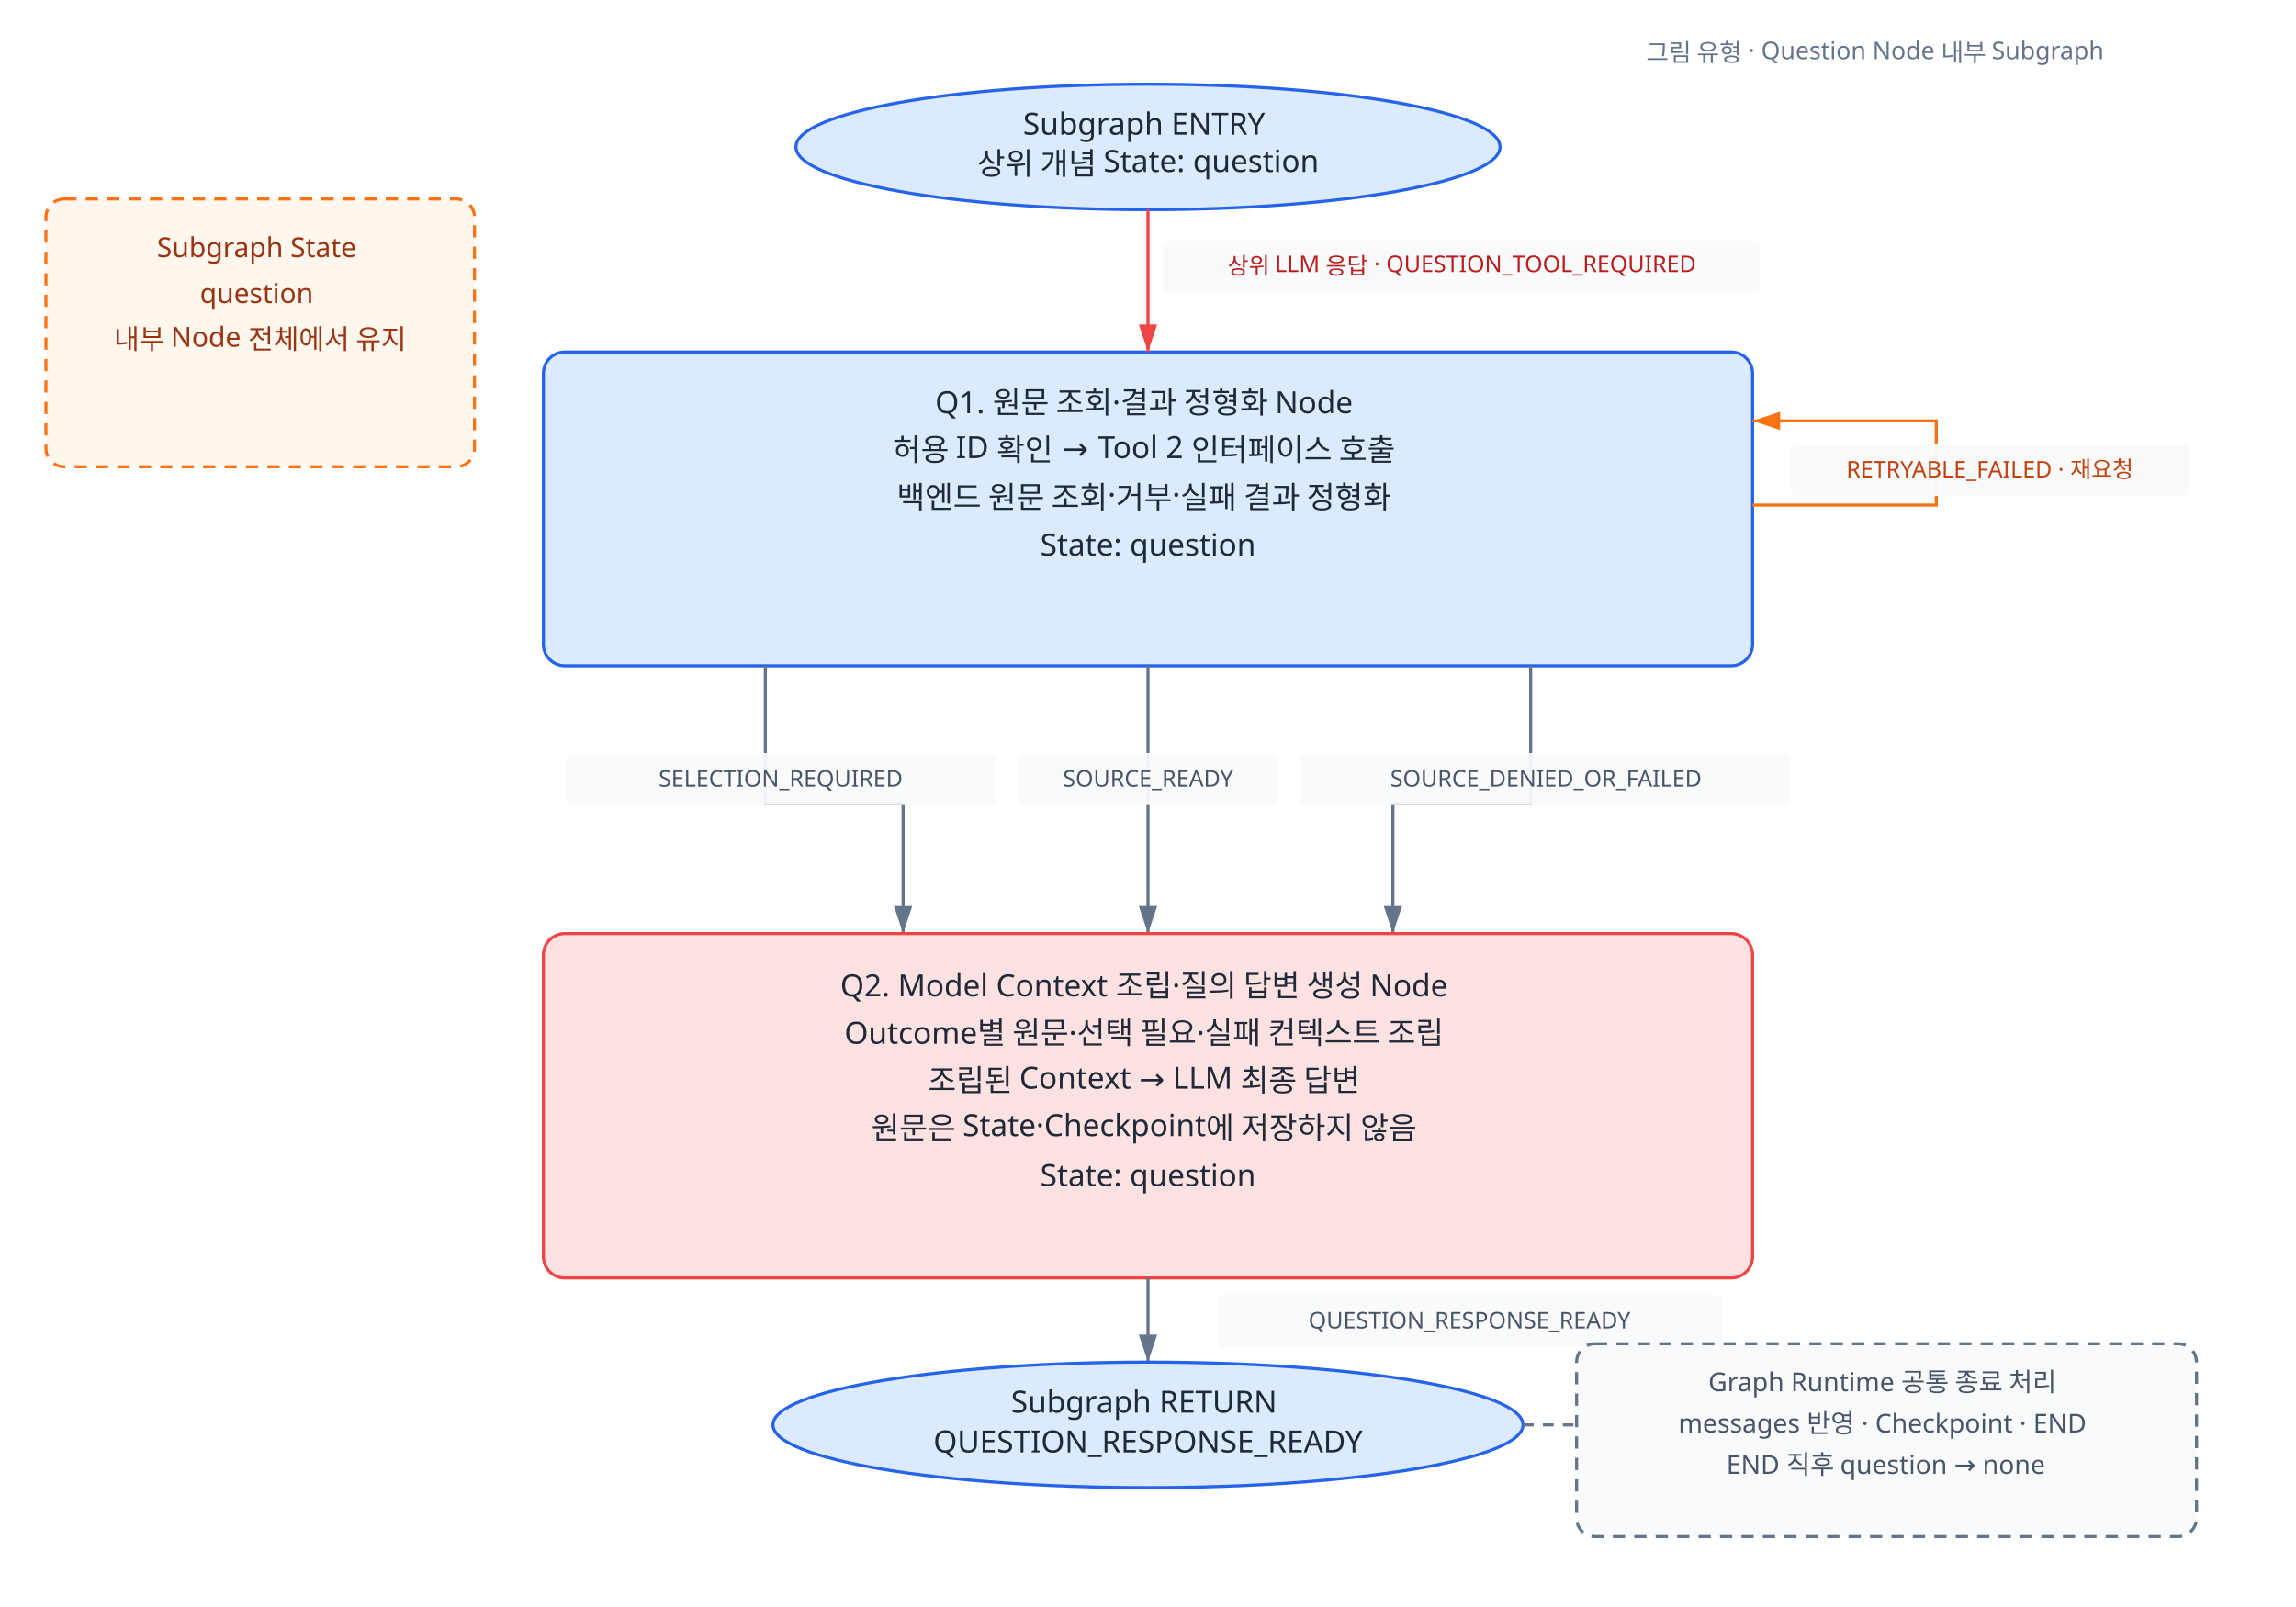
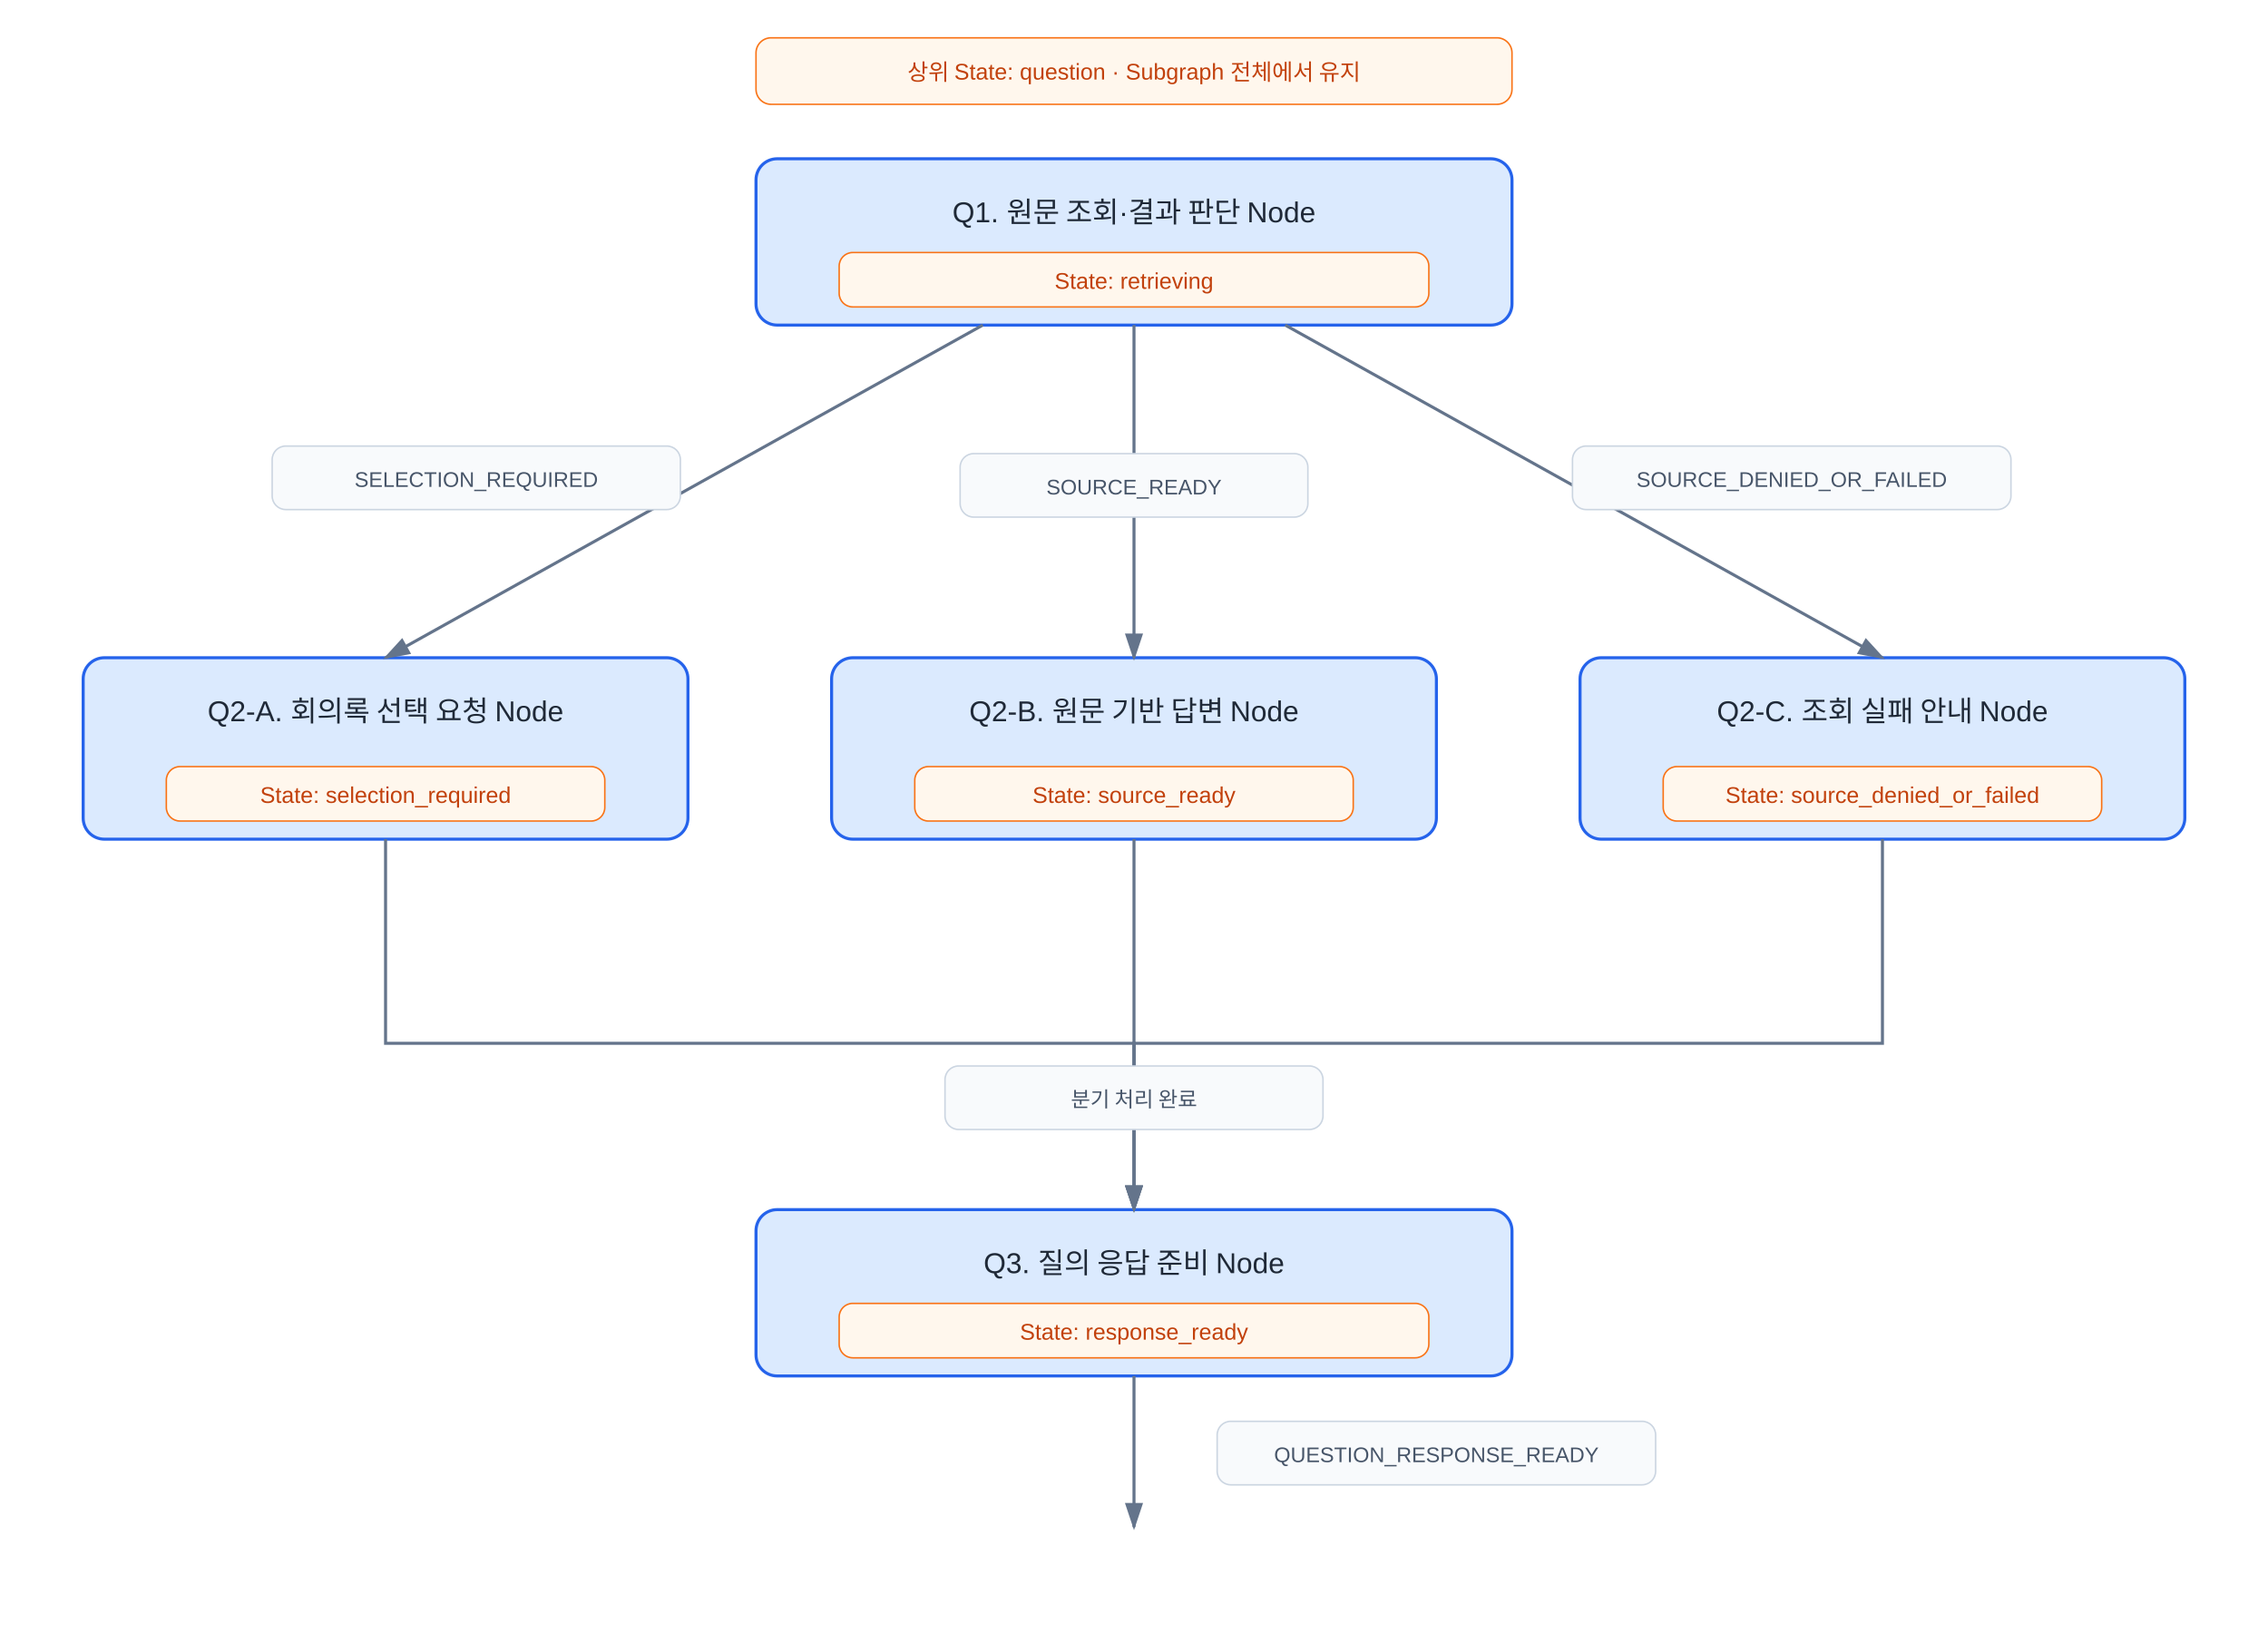
- <svg xmlns="http://www.w3.org/2000/svg" width="1500" height="1050" viewBox="0 0 1500 1050">
+ <svg xmlns="http://www.w3.org/2000/svg" width="1500" height="1080" viewBox="0 0 1500 1080">
  <defs>
-     <marker id="arrow-gray" markerWidth="10" markerHeight="10" refX="9" refY="3" orient="auto" markerUnits="strokeWidth">
+     <marker id="arr" markerWidth="10" markerHeight="10" refX="8" refY="3" orient="auto" markerUnits="strokeWidth">
      <path d="M0,0 L0,6 L9,3 z" fill="#64748b" />
    </marker>
-     <marker id="arrow-red" markerWidth="10" markerHeight="10" refX="9" refY="3" orient="auto" markerUnits="strokeWidth">
-       <path d="M0,0 L0,6 L9,3 z" fill="#ef4444" />
-     </marker>
-     <marker id="arrow-orange" markerWidth="10" markerHeight="10" refX="9" refY="3" orient="auto" markerUnits="strokeWidth">
-       <path d="M0,0 L0,6 L9,3 z" fill="#f97316" />
-     </marker>
+     <style>.n{fill:#dbeafe;stroke:#2563eb;stroke-width:2}.st{fill:#fff7ed;stroke:#f97316}.ed{fill:none;stroke:#64748b;stroke-width:2;marker-end:url(#arr)}.lb{fill:#f8fafc;stroke:#cbd5e1}.t{font-family:"Malgun Gothic",Arial,sans-serif;fill:#1f2937;text-anchor:middle}.s{font-family:"Malgun Gothic",Arial,sans-serif;fill:#c2410c;text-anchor:middle}.e{font-family:"Malgun Gothic",Arial,sans-serif;fill:#475569;text-anchor:middle}</style>
  </defs>
-   <rect width="100%" height="100%" fill="#ffffff" />
-   <text x="1225" y="40" text-anchor="middle" fill="#64748b" font-family="Pretendard, Noto Sans KR, Malgun Gothic, sans-serif" font-size="16" font-weight="400">
-     <tspan x="1225" dy="0">그림 유형 · Question Node 내부 Subgraph</tspan>
-   </text>
-   <ellipse cx="750" cy="96" rx="230" ry="41" fill="#dbeafe" stroke="#2563eb" stroke-width="2" />
-   <text x="750" y="88" text-anchor="middle" fill="#1f2937" font-family="Pretendard, Noto Sans KR, Malgun Gothic, sans-serif" font-size="20" font-weight="400">
-     <tspan x="750" dy="0">Subgraph ENTRY</tspan>
-     <tspan x="750" dy="26">상위 개념 State: question</tspan>
-   </text>
-   <rect x="30" y="130" width="280" height="175" rx="12" fill="#fff7ed" stroke="#f97316" stroke-width="2" stroke-dasharray="8 6" />
-   <text x="170" y="168" text-anchor="middle" fill="#9a3412" font-family="Pretendard, Noto Sans KR, Malgun Gothic, sans-serif" font-size="18" font-weight="400">
-     <tspan x="170" dy="0">Subgraph State</tspan>
-     <tspan x="170" dy="30">question</tspan>
-     <tspan x="170" dy="30">내부 Node 전체에서 유지</tspan>
-   </text>
-   <rect x="355" y="230" width="790" height="205" rx="14" fill="#dbeafe" stroke="#2563eb" stroke-width="2" />
-   <text x="750" y="270" text-anchor="middle" fill="#1f2937" font-family="Pretendard, Noto Sans KR, Malgun Gothic, sans-serif" font-size="20" font-weight="400">
-     <tspan x="750" dy="0">Q1. 원문 조회·결과 정형화 Node</tspan>
-     <tspan x="750" dy="31">허용 ID 확인 → Tool 2 인터페이스 호출</tspan>
-     <tspan x="750" dy="31">백엔드 원문 조회·거부·실패 결과 정형화</tspan>
-     <tspan x="750" dy="31">State: question</tspan>
-   </text>
-   <path d="M750 137 V230" fill="none" stroke="#ef4444" stroke-width="2" marker-end="url(#arrow-red)" />
-   <rect x="760" y="157" width="390" height="34" rx="4" fill="#f8fafc" fill-opacity="0.94" />
-   <text x="955.0" y="179" text-anchor="middle" fill="#b91c1c" font-family="Pretendard, Noto Sans KR, Malgun Gothic, sans-serif" font-size="15" font-weight="400">
-     <tspan x="955.0" dy="0">상위 LLM 응답 · QUESTION_TOOL_REQUIRED</tspan>
-   </text>
-   <path d="M500 435 V525 H590 V610" fill="none" stroke="#64748b" stroke-width="2" marker-end="url(#arrow-gray)" />
-   <path d="M750 435 V610" fill="none" stroke="#64748b" stroke-width="2" marker-end="url(#arrow-gray)" />
-   <path d="M1000 435 V525 H910 V610" fill="none" stroke="#64748b" stroke-width="2" marker-end="url(#arrow-gray)" />
-   <rect x="370" y="492" width="280" height="34" rx="4" fill="#f8fafc" fill-opacity="0.94" />
-   <text x="510.0" y="514" text-anchor="middle" fill="#475569" font-family="Pretendard, Noto Sans KR, Malgun Gothic, sans-serif" font-size="15" font-weight="400">
-     <tspan x="510.0" dy="0">SELECTION_REQUIRED</tspan>
-   </text>
-   <rect x="665" y="492" width="170" height="34" rx="4" fill="#f8fafc" fill-opacity="0.94" />
-   <text x="750.0" y="514" text-anchor="middle" fill="#475569" font-family="Pretendard, Noto Sans KR, Malgun Gothic, sans-serif" font-size="15" font-weight="400">
-     <tspan x="750.0" dy="0">SOURCE_READY</tspan>
-   </text>
-   <rect x="850" y="492" width="320" height="34" rx="4" fill="#f8fafc" fill-opacity="0.94" />
-   <text x="1010.0" y="514" text-anchor="middle" fill="#475569" font-family="Pretendard, Noto Sans KR, Malgun Gothic, sans-serif" font-size="15" font-weight="400">
-     <tspan x="1010.0" dy="0">SOURCE_DENIED_OR_FAILED</tspan>
-   </text>
-   <rect x="355" y="610" width="790" height="225" rx="14" fill="#fee2e2" stroke="#ef4444" stroke-width="2" />
-   <text x="750" y="651" text-anchor="middle" fill="#1f2937" font-family="Pretendard, Noto Sans KR, Malgun Gothic, sans-serif" font-size="20" font-weight="400">
-     <tspan x="750" dy="0">Q2. Model Context 조립·질의 답변 생성 Node</tspan>
-     <tspan x="750" dy="31">Outcome별 원문·선택 필요·실패 컨텍스트 조립</tspan>
-     <tspan x="750" dy="31">조립된 Context → LLM 최종 답변</tspan>
-     <tspan x="750" dy="31">원문은 State·Checkpoint에 저장하지 않음</tspan>
-     <tspan x="750" dy="31">State: question</tspan>
-   </text>
-   <path d="M1145 330 H1265 V275 H1145" fill="none" stroke="#f97316" stroke-width="2" marker-end="url(#arrow-orange)" />
-   <rect x="1170" y="290" width="260" height="34" rx="4" fill="#f8fafc" fill-opacity="0.94" />
-   <text x="1300.0" y="312" text-anchor="middle" fill="#c2410c" font-family="Pretendard, Noto Sans KR, Malgun Gothic, sans-serif" font-size="15" font-weight="400">
-     <tspan x="1300.0" dy="0">RETRYABLE_FAILED · 재요청</tspan>
-   </text>
-   <path d="M750 835 V890" fill="none" stroke="#64748b" stroke-width="2" marker-end="url(#arrow-gray)" />
-   <rect x="795" y="846" width="330" height="34" rx="4" fill="#f8fafc" fill-opacity="0.94" />
-   <text x="960.0" y="868" text-anchor="middle" fill="#475569" font-family="Pretendard, Noto Sans KR, Malgun Gothic, sans-serif" font-size="15" font-weight="400">
-     <tspan x="960.0" dy="0">QUESTION_RESPONSE_READY</tspan>
-   </text>
-   <ellipse cx="750" cy="931" rx="245" ry="41" fill="#dbeafe" stroke="#2563eb" stroke-width="2" />
-   <text x="750" y="923" text-anchor="middle" fill="#1f2937" font-family="Pretendard, Noto Sans KR, Malgun Gothic, sans-serif" font-size="20" font-weight="400">
-     <tspan x="750" dy="0">Subgraph RETURN</tspan>
-     <tspan x="750" dy="26">QUESTION_RESPONSE_READY</tspan>
-   </text>
-   <rect x="1030" y="878" width="405" height="126" rx="12" fill="#f8fafc" stroke="#64748b" stroke-width="2" stroke-dasharray="8 6" />
-   <text x="1232" y="909" text-anchor="middle" fill="#475569" font-family="Pretendard, Noto Sans KR, Malgun Gothic, sans-serif" font-size="17" font-weight="400">
-     <tspan x="1232" dy="0">Graph Runtime 공통 종료 처리</tspan>
-     <tspan x="1232" dy="27">messages 반영 · Checkpoint · END</tspan>
-     <tspan x="1232" dy="27">END 직후 question → none</tspan>
-   </text>
-   <path d="M995 931 H1030" fill="none" stroke="#64748b" stroke-width="2" stroke-dasharray="7 6" />
+   <rect width="100%" height="100%" fill="#fff" />
+   <rect class="st" x="500" y="25" width="500" height="44" rx="10" />
+   <text class="s" x="750" y="53" font-size="15">상위 State: question · Subgraph 전체에서 유지</text>
+   <rect class="n" x="500" y="105" width="500" height="110" rx="14" />
+   <text class="t" x="750" y="147" font-size="19">Q1. 원문 조회·결과 판단 Node</text>
+   <rect class="st" x="555" y="167" width="390" height="36" rx="9" />
+   <text class="s" x="750" y="191" font-size="15">State: retrieving</text>
+   <rect class="n" x="55" y="435" width="400" height="120" rx="14" />
+   <text class="t" x="255" y="477" font-size="19">Q2-A. 회의록 선택 요청 Node</text>
+   <rect class="st" x="110" y="507" width="290" height="36" rx="9" />
+   <text class="s" x="255" y="531" font-size="15">State: selection_required</text>
+   <rect class="n" x="550" y="435" width="400" height="120" rx="14" />
+   <text class="t" x="750" y="477" font-size="19">Q2-B. 원문 기반 답변 Node</text>
+   <rect class="st" x="605" y="507" width="290" height="36" rx="9" />
+   <text class="s" x="750" y="531" font-size="15">State: source_ready</text>
+   <rect class="n" x="1045" y="435" width="400" height="120" rx="14" />
+   <text class="t" x="1245" y="477" font-size="19">Q2-C. 조회 실패 안내 Node</text>
+   <rect class="st" x="1100" y="507" width="290" height="36" rx="9" />
+   <text class="s" x="1245" y="531" font-size="15">State: source_denied_or_failed</text>
+   <rect class="n" x="500" y="800" width="500" height="110" rx="14" />
+   <text class="t" x="750" y="842" font-size="19">Q3. 질의 응답 준비 Node</text>
+   <rect class="st" x="555" y="862" width="390" height="36" rx="9" />
+   <text class="s" x="750" y="886" font-size="15">State: response_ready</text>
+   <path class="ed" d="M650 215 L255 435" />
+   <path class="ed" d="M750 215 V435" />
+   <path class="ed" d="M850 215 L1245 435" />
+   <rect class="lb" x="180" y="295" width="270" height="42" rx="9" />
+   <text class="e" x="315" y="322" font-size="14">SELECTION_REQUIRED</text>
+   <rect class="lb" x="635" y="300" width="230" height="42" rx="9" />
+   <text class="e" x="750" y="327" font-size="14">SOURCE_READY</text>
+   <rect class="lb" x="1040" y="295" width="290" height="42" rx="9" />
+   <text class="e" x="1185" y="322" font-size="14">SOURCE_DENIED_OR_FAILED</text>
+   <path class="ed" d="M255 555 V690 H750 V800" />
+   <path class="ed" d="M750 555 V800" />
+   <path class="ed" d="M1245 555 V690 H750 V800" />
+   <rect class="lb" x="625" y="705" width="250" height="42" rx="9" />
+   <text class="e" x="750" y="732" font-size="14">분기 처리 완료</text>
+   <path class="ed" d="M750 910 V1010" />
+   <rect class="lb" x="805" y="940" width="290" height="42" rx="9" />
+   <text class="e" x="950" y="967" font-size="14">QUESTION_RESPONSE_READY</text>
</svg>
